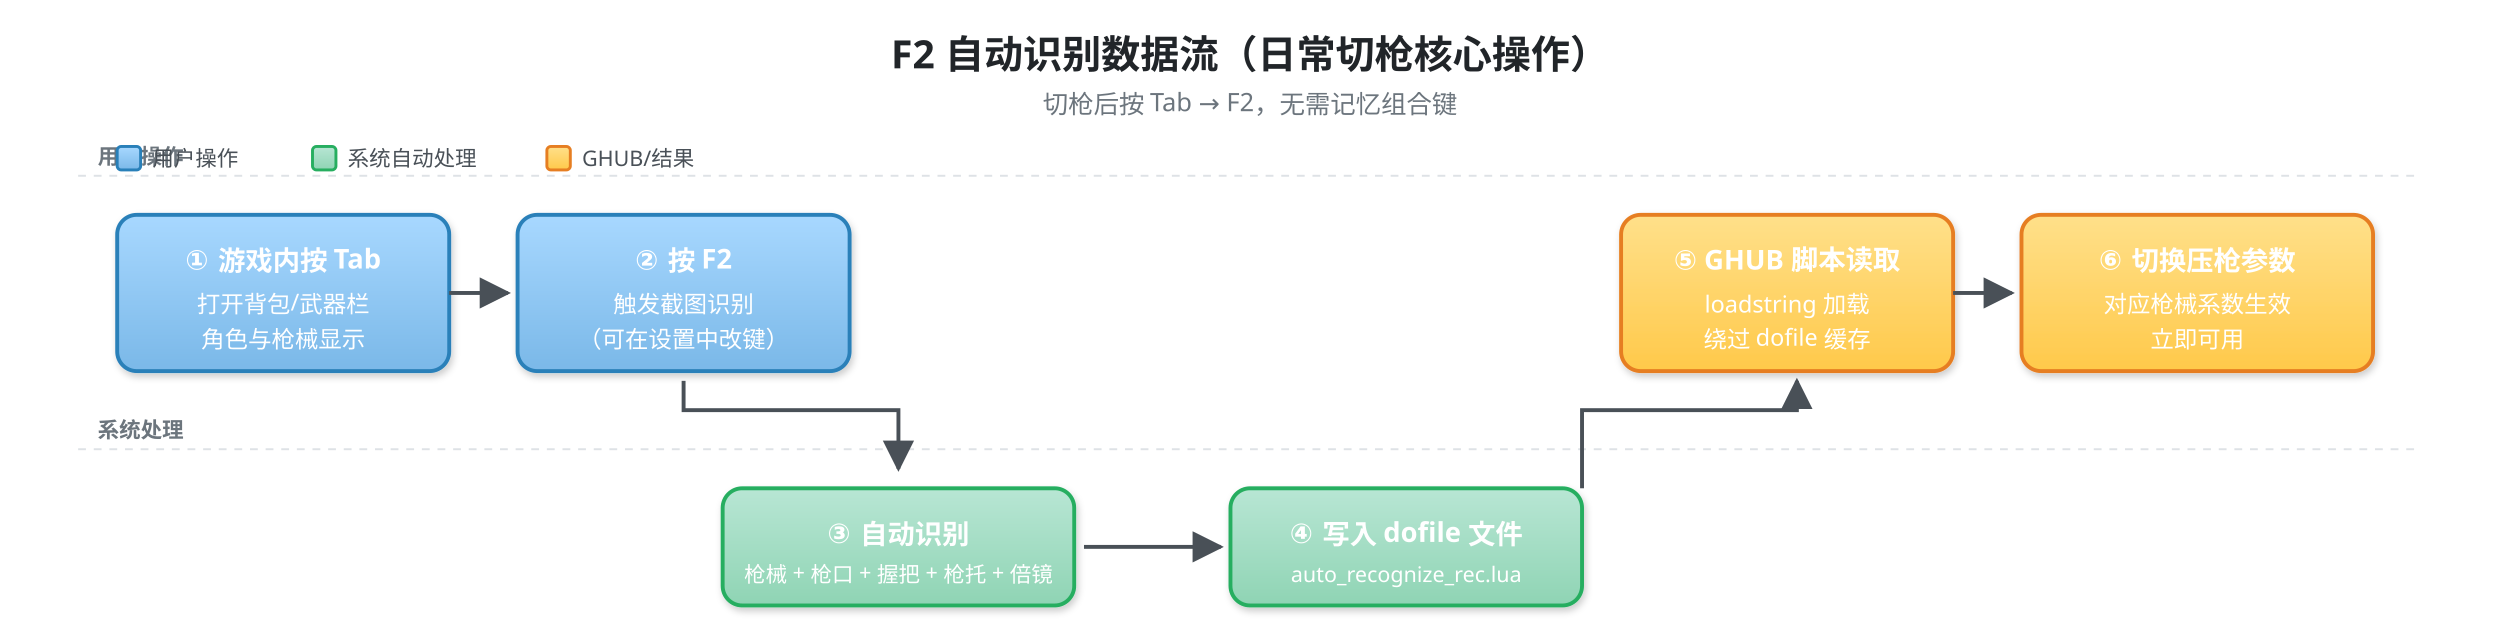
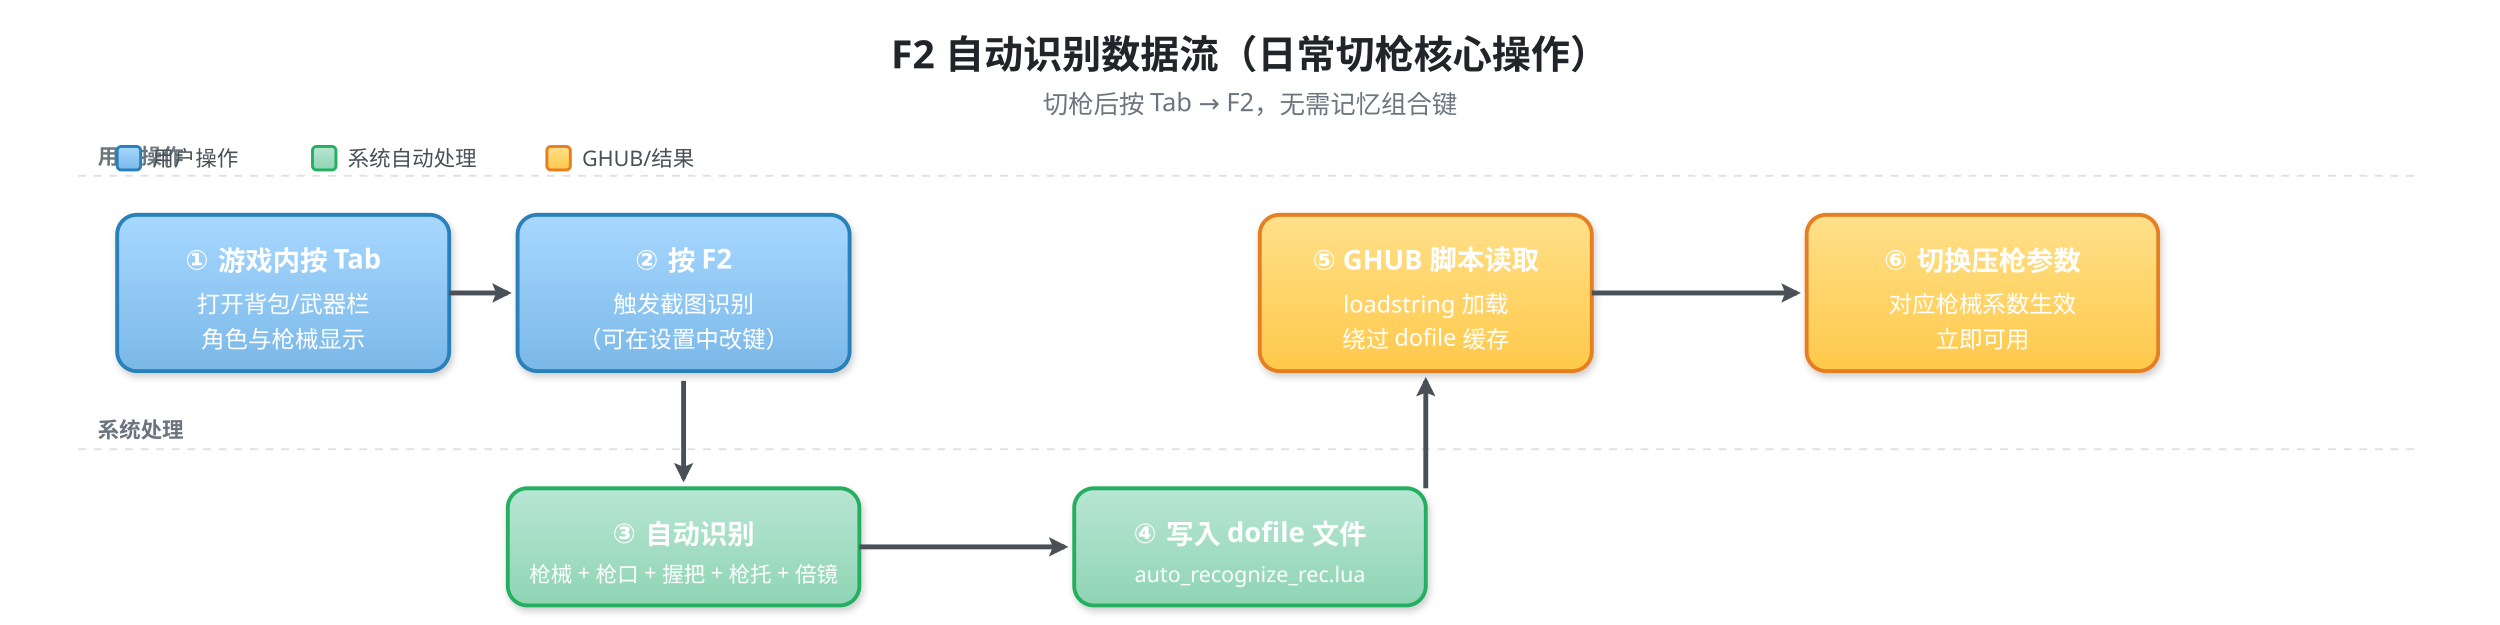
<svg xmlns="http://www.w3.org/2000/svg" width="1280" height="320" viewBox="0 0 1280 320" font-family="'Microsoft YaHei', 'Segoe UI', sans-serif">
  <defs>
-     <marker id="arrow2" viewBox="0 0 10 10" refX="9" refY="5" markerWidth="8" markerHeight="8" orient="auto-start-reverse">
-       <path d="M 0 0 L 10 5 L 0 10 z" fill="#495057" />
+     <marker id="arrow2" viewBox="0 0 10 10" refX="8" refY="5" markerWidth="10" markerHeight="10" markerUnits="userSpaceOnUse" orient="auto">
+       <path d="M 0 0 L 10 5 L 0 10 L 2 5 z" fill="#495057" />
    </marker>
    <filter id="shadow2" x="-20%" y="-20%" width="140%" height="140%">
      <feGaussianBlur in="SourceAlpha" stdDeviation="2" />
      <feOffset dx="1" dy="2" result="offsetblur" />
      <feComponentTransfer>
        <feFuncA type="linear" slope="0.2" />
      </feComponentTransfer>
      <feMerge>
        <feMergeNode />
        <feMergeNode in="SourceGraphic" />
      </feMerge>
    </filter>
    <linearGradient id="userGrad" x1="0%" y1="0%" x2="0%" y2="100%">
      <stop offset="0%" style="stop-color:#a8d8ff;stop-opacity:1" />
      <stop offset="100%" style="stop-color:#7ab8e8;stop-opacity:1" />
    </linearGradient>
    <linearGradient id="procGrad" x1="0%" y1="0%" x2="0%" y2="100%">
      <stop offset="0%" style="stop-color:#b8e6d4;stop-opacity:1" />
      <stop offset="100%" style="stop-color:#8fd4b4;stop-opacity:1" />
    </linearGradient>
    <linearGradient id="outGrad" x1="0%" y1="0%" x2="0%" y2="100%">
      <stop offset="0%" style="stop-color:#ffe08a;stop-opacity:1" />
      <stop offset="100%" style="stop-color:#ffc94a;stop-opacity:1" />
    </linearGradient>
  </defs>
  <rect width="1280" height="320" fill="#ffffff" />
  <text x="640" y="35" text-anchor="middle" font-size="20" font-weight="600" fill="#212529">F2 自动识别数据流（日常切枪核心操作）</text>
  <text x="640" y="58" text-anchor="middle" font-size="13" fill="#6c757d">切枪后按 Tab → F2，无需记忆组合键</text>
  <line x1="40" y1="90" x2="1240" y2="90" stroke="#dee2e6" stroke-width="1" stroke-dasharray="4,4" />
  <line x1="40" y1="230" x2="1240" y2="230" stroke="#dee2e6" stroke-width="1" stroke-dasharray="4,4" />
  <text x="50" y="84" font-size="11" font-weight="600" fill="#6c757d">用户操作</text>
  <text x="50" y="224" font-size="11" font-weight="600" fill="#6c757d">系统处理</text>
  <g filter="url(#shadow2)">
    <rect x="60" y="110" width="170" height="80" rx="10" ry="10" fill="url(#userGrad)" stroke="#2980b9" stroke-width="2" />
    <text x="145" y="138" text-anchor="middle" font-size="14" font-weight="600" fill="#ffffff">① 游戏内按 Tab</text>
    <text x="145" y="160" text-anchor="middle" font-size="12" fill="#ffffff">打开背包/武器栏</text>
    <text x="145" y="178" text-anchor="middle" font-size="12" fill="#ffffff">角色与枪械显示</text>
  </g>
  <g filter="url(#shadow2)">
    <rect x="265" y="110" width="170" height="80" rx="10" ry="10" fill="url(#userGrad)" stroke="#2980b9" stroke-width="2" />
    <text x="350" y="138" text-anchor="middle" font-size="14" font-weight="600" fill="#ffffff">② 按 F2</text>
    <text x="350" y="160" text-anchor="middle" font-size="12" fill="#ffffff">触发截图识别</text>
    <text x="350" y="178" text-anchor="middle" font-size="12" fill="#ffffff">（可在设置中改键）</text>
  </g>
-   <line x1="230" y1="150" x2="260" y2="150" stroke="#495057" stroke-width="2" marker-end="url(#arrow2)" />
-   <path d="M 350 195 L 350 210 L 460 210 L 460 240" stroke="#495057" stroke-width="2" fill="none" marker-end="url(#arrow2)" />
+   <line x1="230" y1="150" x2="260" y2="150" stroke="#495057" stroke-width="2.5" marker-end="url(#arrow2)" />
+   <path d="M 350 195 L 350 245" stroke="#495057" stroke-width="2.5" fill="none" marker-end="url(#arrow2)" />
  <g filter="url(#shadow2)">
-     <rect x="370" y="250" width="180" height="60" rx="10" ry="10" fill="url(#procGrad)" stroke="#27ae60" stroke-width="2" />
-     <text x="460" y="278" text-anchor="middle" font-size="14" font-weight="600" fill="#ffffff">③ 自动识别</text>
-     <text x="460" y="298" text-anchor="middle" font-size="11" fill="#ffffff">枪械 + 枪口 + 握把 + 枪托 + 倍镜</text>
+     <rect x="260" y="250" width="180" height="60" rx="10" ry="10" fill="url(#procGrad)" stroke="#27ae60" stroke-width="2" />
+     <text x="350" y="278" text-anchor="middle" font-size="14" font-weight="600" fill="#ffffff">③ 自动识别</text>
+     <text x="350" y="298" text-anchor="middle" font-size="11" fill="#ffffff">枪械 + 枪口 + 握把 + 枪托 + 倍镜</text>
  </g>
-   <line x1="555" y1="280" x2="625" y2="280" stroke="#495057" stroke-width="2" marker-end="url(#arrow2)" />
+   <line x1="440" y1="280" x2="545" y2="280" stroke="#495057" stroke-width="2.5" marker-end="url(#arrow2)" />
  <g filter="url(#shadow2)">
-     <rect x="630" y="250" width="180" height="60" rx="10" ry="10" fill="url(#procGrad)" stroke="#27ae60" stroke-width="2" />
-     <text x="720" y="278" text-anchor="middle" font-size="14" font-weight="600" fill="#ffffff">④ 写入 dofile 文件</text>
-     <text x="720" y="298" text-anchor="middle" font-size="11" fill="#ffffff">auto_recognize_rec.lua</text>
+     <rect x="550" y="250" width="180" height="60" rx="10" ry="10" fill="url(#procGrad)" stroke="#27ae60" stroke-width="2" />
+     <text x="640" y="278" text-anchor="middle" font-size="14" font-weight="600" fill="#ffffff">④ 写入 dofile 文件</text>
+     <text x="640" y="298" text-anchor="middle" font-size="11" fill="#ffffff">auto_recognize_rec.lua</text>
  </g>
-   <path d="M 810 250 L 810 210 L 920 210 L 920 195" stroke="#495057" stroke-width="2" fill="none" marker-end="url(#arrow2)" />
+   <path d="M 730 250 L 730 195" stroke="#495057" stroke-width="2.5" fill="none" marker-end="url(#arrow2)" />
  <g filter="url(#shadow2)">
-     <rect x="830" y="110" width="170" height="80" rx="10" ry="10" fill="url(#outGrad)" stroke="#e67e22" stroke-width="2" />
-     <text x="915" y="138" text-anchor="middle" font-size="14" font-weight="600" fill="#ffffff">⑤ GHUB 脚本读取</text>
-     <text x="915" y="160" text-anchor="middle" font-size="12" fill="#ffffff">loadstring 加载</text>
-     <text x="915" y="178" text-anchor="middle" font-size="12" fill="#ffffff">绕过 dofile 缓存</text>
+     <rect x="645" y="110" width="170" height="80" rx="10" ry="10" fill="url(#outGrad)" stroke="#e67e22" stroke-width="2" />
+     <text x="730" y="138" text-anchor="middle" font-size="14" font-weight="600" fill="#ffffff">⑤ GHUB 脚本读取</text>
+     <text x="730" y="160" text-anchor="middle" font-size="12" fill="#ffffff">loadstring 加载</text>
+     <text x="730" y="178" text-anchor="middle" font-size="12" fill="#ffffff">绕过 dofile 缓存</text>
  </g>
-   <line x1="1000" y1="150" x2="1030" y2="150" stroke="#495057" stroke-width="2" marker-end="url(#arrow2)" />
+   <line x1="815" y1="150" x2="920" y2="150" stroke="#495057" stroke-width="2.5" marker-end="url(#arrow2)" />
  <g filter="url(#shadow2)">
-     <rect x="1035" y="110" width="180" height="80" rx="10" ry="10" fill="url(#outGrad)" stroke="#e67e22" stroke-width="2" />
-     <text x="1125" y="138" text-anchor="middle" font-size="14" font-weight="600" fill="#ffffff">⑥ 切换压枪参数</text>
-     <text x="1125" y="160" text-anchor="middle" font-size="12" fill="#ffffff">对应枪械系数生效</text>
-     <text x="1125" y="178" text-anchor="middle" font-size="12" fill="#ffffff">立即可用</text>
+     <rect x="925" y="110" width="180" height="80" rx="10" ry="10" fill="url(#outGrad)" stroke="#e67e22" stroke-width="2" />
+     <text x="1015" y="138" text-anchor="middle" font-size="14" font-weight="600" fill="#ffffff">⑥ 切换压枪参数</text>
+     <text x="1015" y="160" text-anchor="middle" font-size="12" fill="#ffffff">对应枪械系数生效</text>
+     <text x="1015" y="178" text-anchor="middle" font-size="12" fill="#ffffff">立即可用</text>
  </g>
  <g transform="translate(60, 75)">
    <rect x="0" y="0" width="12" height="12" rx="2" fill="url(#userGrad)" stroke="#2980b9" stroke-width="1.5" />
    <text x="18" y="10" font-size="11" fill="#495057">用户操作</text>
    <rect x="100" y="0" width="12" height="12" rx="2" fill="url(#procGrad)" stroke="#27ae60" stroke-width="1.5" />
    <text x="118" y="10" font-size="11" fill="#495057">系统自动处理</text>
    <rect x="220" y="0" width="12" height="12" rx="2" fill="url(#outGrad)" stroke="#e67e22" stroke-width="1.5" />
    <text x="238" y="10" font-size="11" fill="#495057">GHUB/结果</text>
  </g>
</svg>
